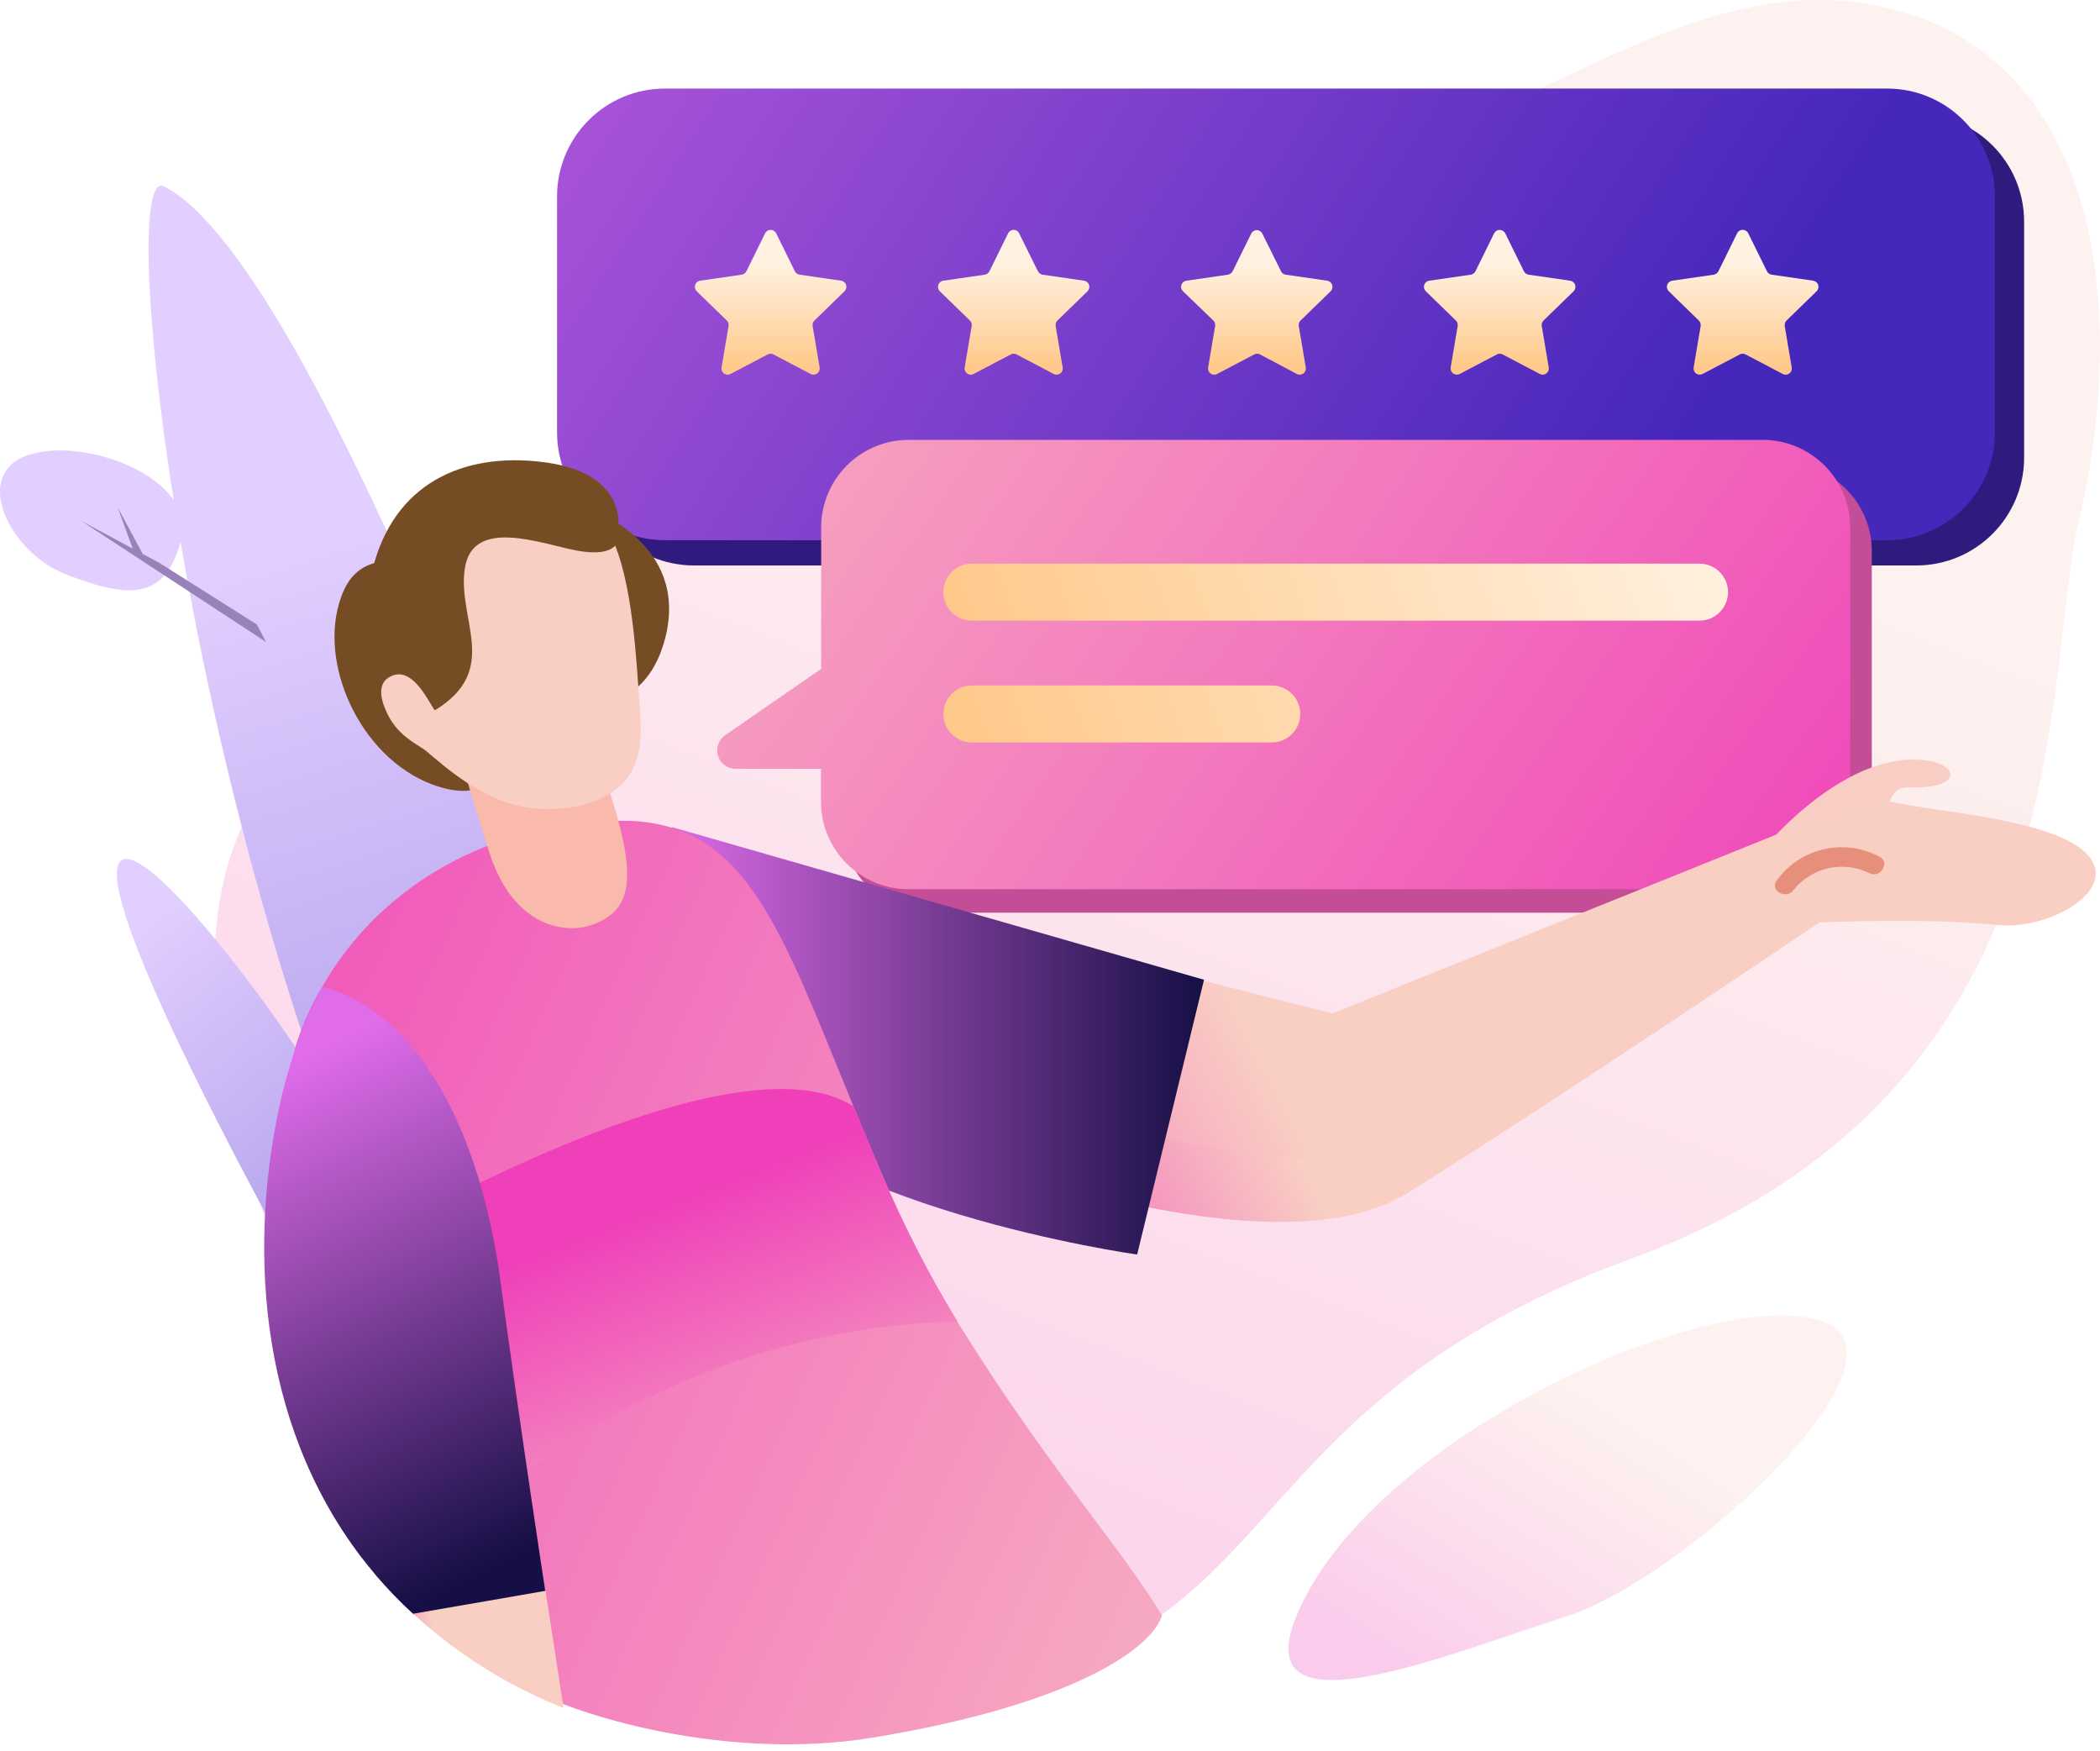
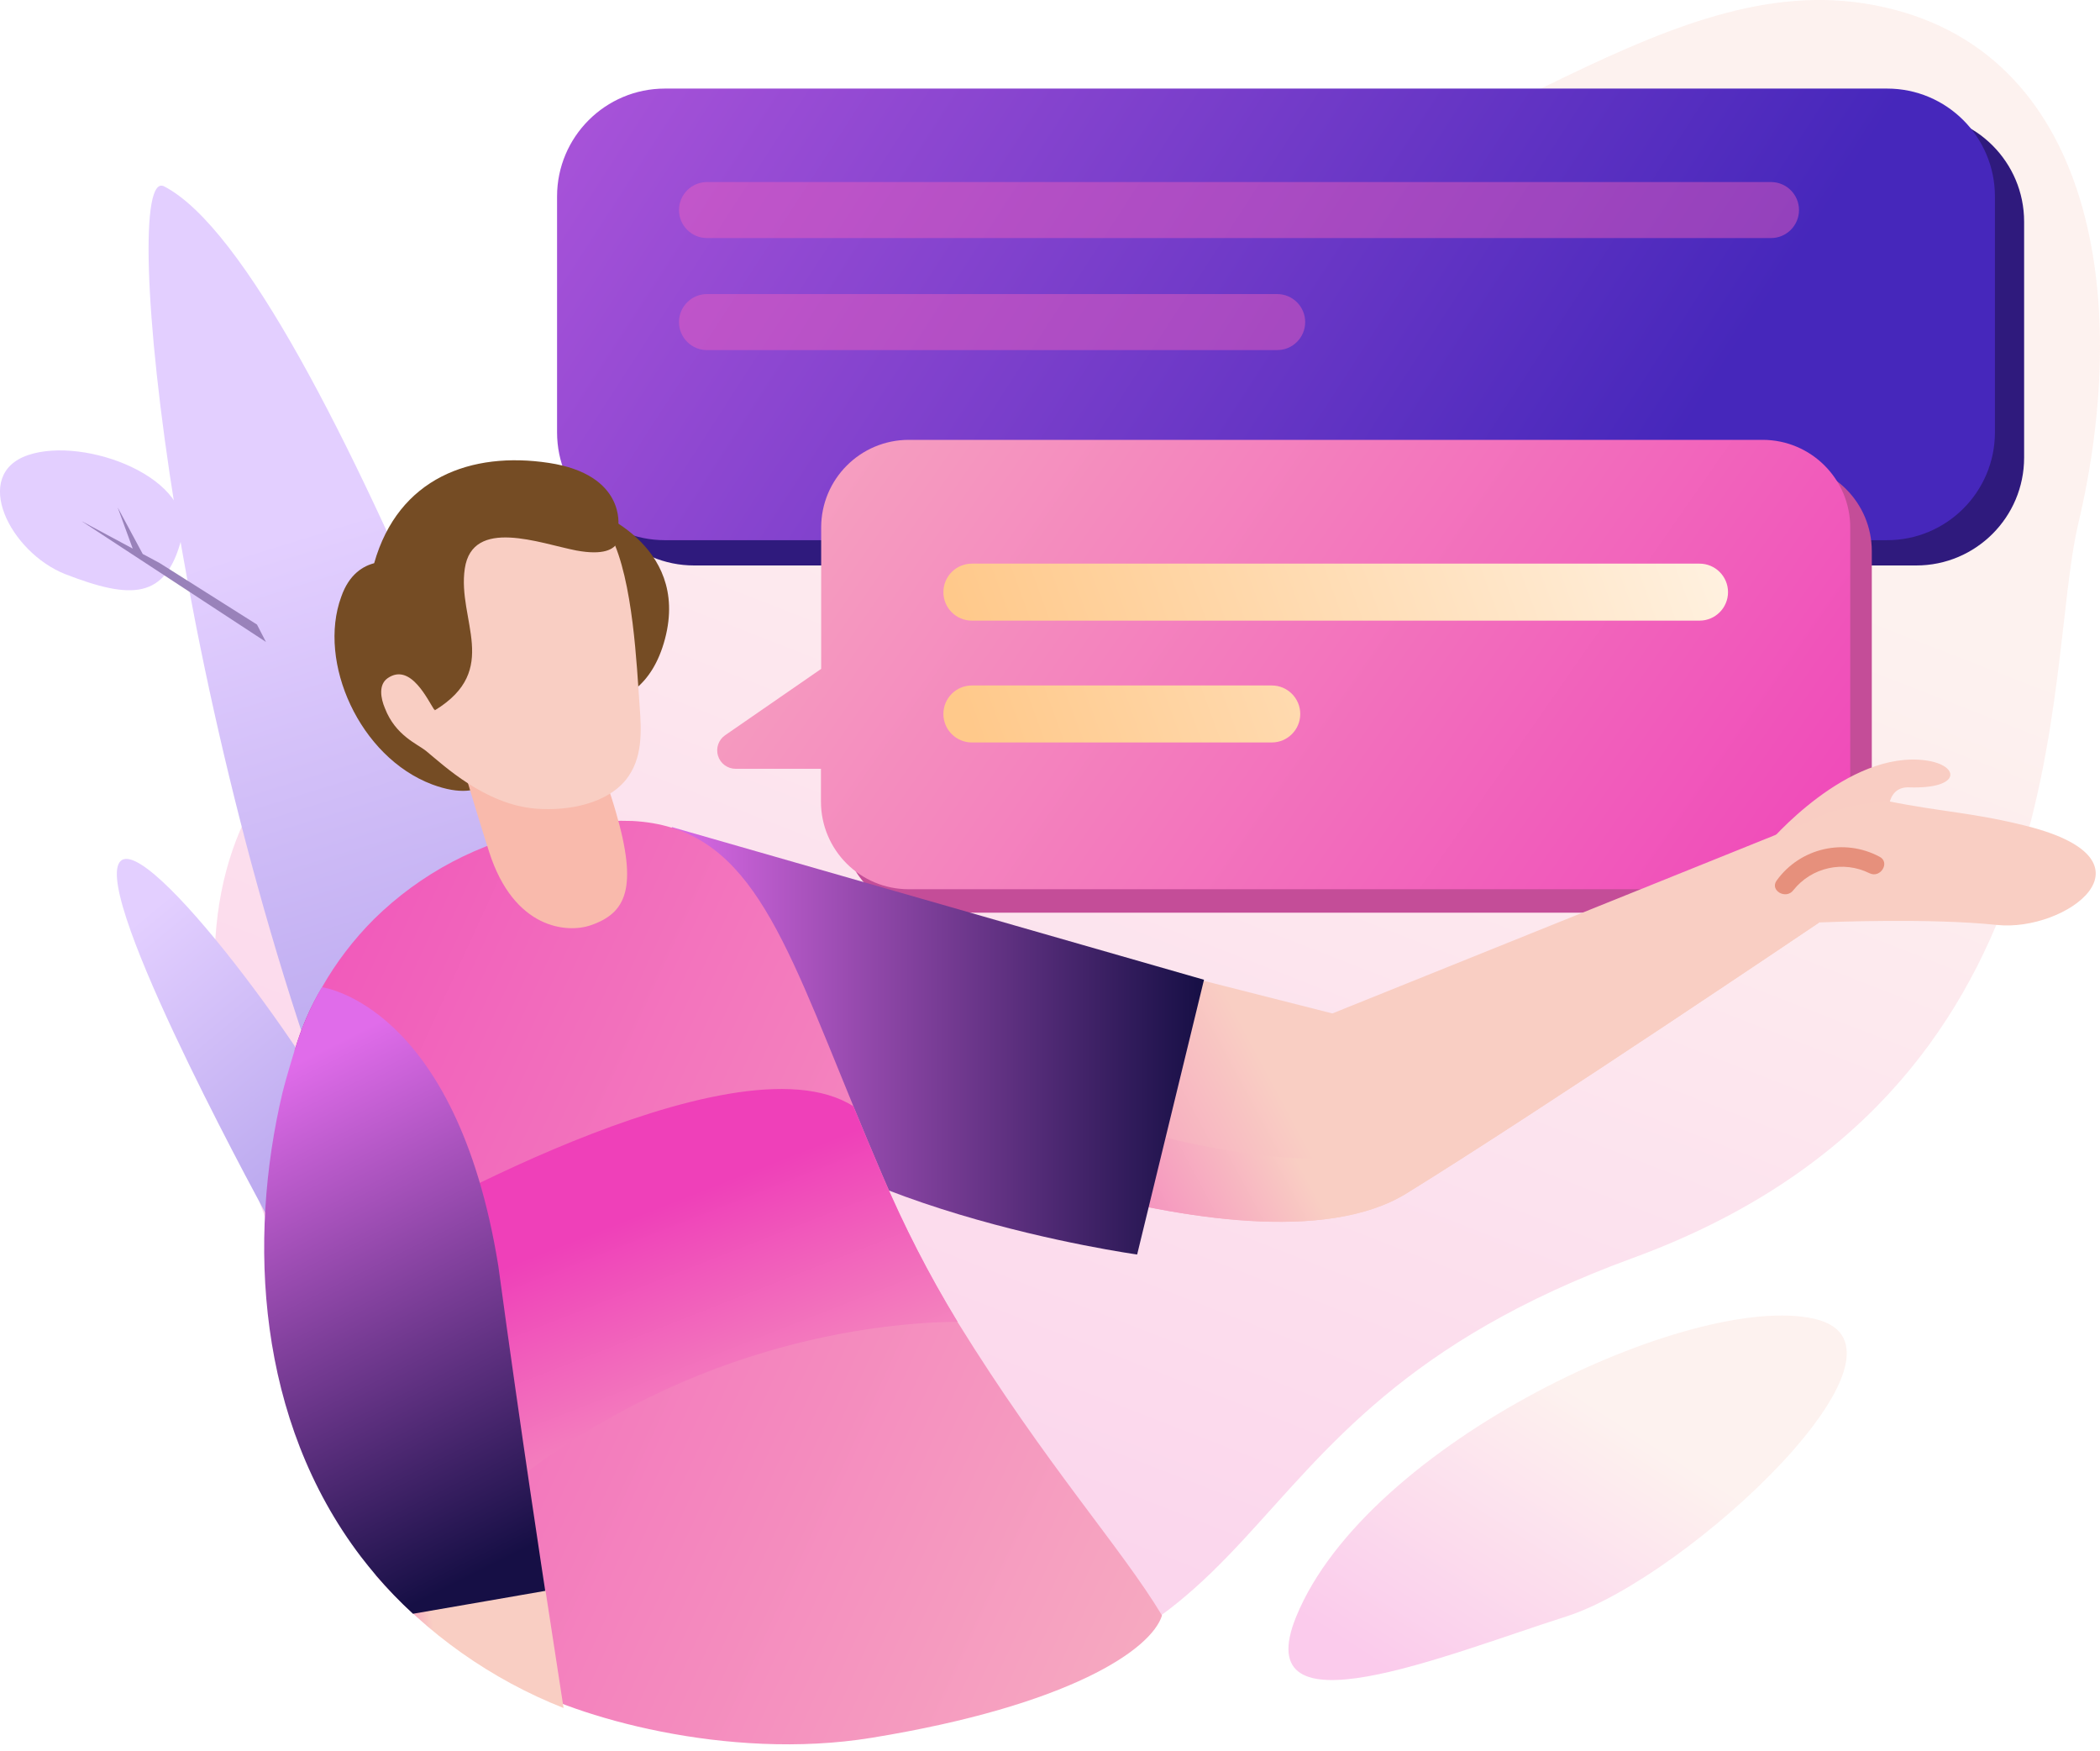
<svg xmlns="http://www.w3.org/2000/svg" width="300px" height="250px" viewBox="0 0 300 250" version="1.1">
  <defs>
-     <linearGradient x1="23.092%" y1="108.278%" x2="59.299%" y2="24.139%" id="linearGradient-1">
+     <linearGradient x1="23.092%" y1="119.099%" x2="59.299%" y2="19.337%" id="linearGradient-1">
      <stop stop-color="#EF40B9" offset="0%" />
      <stop stop-color="#F9CEC3" offset="100%" />
    </linearGradient>
-     <linearGradient x1="10.966%" y1="90.032%" x2="64.741%" y2="34.97%" id="linearGradient-2">
+     <linearGradient x1="23.092%" y1="108.278%" x2="59.299%" y2="24.139%" id="linearGradient-2">
      <stop stop-color="#EF40B9" offset="0%" />
      <stop stop-color="#F9CEC3" offset="100%" />
    </linearGradient>
-     <linearGradient x1="82.163%" y1="56.482%" x2="-55.416%" y2="28.761%" id="linearGradient-3">
+     <linearGradient x1="10.966%" y1="75.301%" x2="64.741%" y2="40.5%" id="linearGradient-3">
+       <stop stop-color="#EF40B9" offset="0%" />
+       <stop stop-color="#F9CEC3" offset="100%" />
+     </linearGradient>
+     <linearGradient x1="10.966%" y1="90.032%" x2="64.741%" y2="34.97%" id="linearGradient-4">
+       <stop stop-color="#EF40B9" offset="0%" />
+       <stop stop-color="#F9CEC3" offset="100%" />
+     </linearGradient>
+     <linearGradient x1="82.163%" y1="56.482%" x2="-55.416%" y2="28.761%" id="linearGradient-5">
      <stop stop-color="#4627BB" offset="0%" />
      <stop stop-color="#E06CEA" offset="100%" />
    </linearGradient>
-     <linearGradient x1="118.12%" y1="67.662%" x2="-56.495%" y2="19.113%" id="linearGradient-4">
+     <linearGradient x1="118.12%" y1="67.662%" x2="-56.495%" y2="19.113%" id="linearGradient-6">
      <stop stop-color="#EF40B9" offset="0%" />
      <stop stop-color="#F9CEC3" offset="100%" />
    </linearGradient>
-     <linearGradient x1="1.222%" y1="51.302%" x2="103.087%" y2="48.584%" id="linearGradient-5">
+     <linearGradient x1="1.222%" y1="51.302%" x2="103.087%" y2="48.584%" id="linearGradient-7">
      <stop stop-color="#FFC98B" offset="0%" />
      <stop stop-color="#FFF2E2" offset="100%" />
    </linearGradient>
-     <linearGradient x1="6.61%" y1="52.546%" x2="230.561%" y2="39.401%" id="linearGradient-6">
+     <linearGradient x1="6.61%" y1="52.546%" x2="230.561%" y2="39.401%" id="linearGradient-8">
      <stop stop-color="#FFC98B" offset="0%" />
      <stop stop-color="#FFF2E2" offset="100%" />
    </linearGradient>
-     <linearGradient x1="50.043%" y1="94.277%" x2="50.043%" y2="22.594%" id="linearGradient-7">
-       <stop stop-color="#FFC98B" offset="0%" />
-       <stop stop-color="#FFF2E2" offset="100%" />
-     </linearGradient>
-     <linearGradient x1="50.046%" y1="94.278%" x2="50.046%" y2="22.607%" id="linearGradient-8">
-       <stop stop-color="#FFC98B" offset="0%" />
-       <stop stop-color="#FFF2E2" offset="100%" />
-     </linearGradient>
-     <linearGradient x1="50.004%" y1="94.269%" x2="50.004%" y2="22.486%" id="linearGradient-9">
-       <stop stop-color="#FFC98B" offset="0%" />
-       <stop stop-color="#FFF2E2" offset="100%" />
-     </linearGradient>
-     <linearGradient x1="50.096%" y1="94.277%" x2="50.096%" y2="22.594%" id="linearGradient-10">
-       <stop stop-color="#FFC98B" offset="0%" />
-       <stop stop-color="#FFF2E2" offset="100%" />
-     </linearGradient>
-     <linearGradient x1="50.069%" y1="94.28%" x2="50.069%" y2="22.636%" id="linearGradient-11">
-       <stop stop-color="#FFC98B" offset="0%" />
-       <stop stop-color="#FFF2E2" offset="100%" />
-     </linearGradient>
-     <linearGradient x1="45.76%" y1="25.643%" x2="54.094%" y2="89.173%" id="linearGradient-12">
+     <linearGradient x1="45.76%" y1="25.643%" x2="54.094%" y2="89.173%" id="linearGradient-9">
      <stop stop-color="#E3CFFF" offset="0%" />
      <stop stop-color="#AA99E8" offset="100%" />
    </linearGradient>
-     <linearGradient x1="24.885%" y1="6.526%" x2="80.429%" y2="114.287%" id="linearGradient-13">
+     <linearGradient x1="24.885%" y1="6.526%" x2="80.429%" y2="114.287%" id="linearGradient-10">
      <stop stop-color="#E3CFFF" offset="0%" />
      <stop stop-color="#AA99E8" offset="100%" />
    </linearGradient>
-     <linearGradient x1="-27.252%" y1="64.355%" x2="25.788%" y2="53.904%" id="linearGradient-14">
+     <linearGradient x1="-27.252%" y1="64.355%" x2="25.788%" y2="53.904%" id="linearGradient-11">
      <stop stop-color="#EF40B9" offset="0%" />
      <stop stop-color="#F9CEC3" offset="100%" />
    </linearGradient>
-     <linearGradient x1="-30.666%" y1="65.811%" x2="24.991%" y2="53.865%" id="linearGradient-15">
+     <linearGradient x1="-30.666%" y1="65.811%" x2="24.991%" y2="53.865%" id="linearGradient-12">
      <stop stop-color="#EF40B9" offset="0%" />
      <stop stop-color="#F9CEC3" offset="100%" />
    </linearGradient>
-     <linearGradient x1="0.042%" y1="50%" x2="100.077%" y2="50%" id="linearGradient-16">
+     <linearGradient x1="0.042%" y1="50%" x2="100.077%" y2="50%" id="linearGradient-13">
      <stop stop-color="#E06CEA" offset="0%" />
      <stop stop-color="#160F45" offset="100%" />
    </linearGradient>
-     <linearGradient x1="-37.404%" y1="11.443%" x2="152.526%" y2="103.119%" id="linearGradient-17">
+     <linearGradient x1="-37.404%" y1="11.443%" x2="152.526%" y2="103.119%" id="linearGradient-14">
      <stop stop-color="#EF40B9" offset="0%" />
      <stop stop-color="#F9CEC3" offset="100%" />
    </linearGradient>
-     <linearGradient x1="41.48%" y1="32.097%" x2="90.751%" y2="122.838%" id="linearGradient-18">
+     <linearGradient x1="41.48%" y1="32.097%" x2="90.751%" y2="122.838%" id="linearGradient-15">
      <stop stop-color="#EF40B9" offset="0%" />
      <stop stop-color="#F9CEC3" offset="100%" />
    </linearGradient>
-     <linearGradient x1="-12.392%" y1="61.821%" x2="29.757%" y2="56.283%" id="linearGradient-19">
+     <linearGradient x1="-12.392%" y1="61.821%" x2="29.757%" y2="56.283%" id="linearGradient-16">
      <stop stop-color="#EF40B9" offset="0%" />
      <stop stop-color="#F9CEC3" offset="100%" />
    </linearGradient>
-     <linearGradient x1="-52.894%" y1="-5.731%" x2="-13.714%" y2="13.881%" id="linearGradient-20">
+     <linearGradient x1="-52.894%" y1="-5.731%" x2="-13.714%" y2="13.881%" id="linearGradient-17">
      <stop stop-color="#EF40B9" offset="0%" />
      <stop stop-color="#F9CEC3" offset="100%" />
    </linearGradient>
-     <linearGradient x1="48.067%" y1="1.462%" x2="51.498%" y2="97.413%" id="linearGradient-21">
+     <linearGradient x1="48.067%" y1="1.462%" x2="51.498%" y2="97.413%" id="linearGradient-18">
      <stop stop-color="#E06CEA" offset="0%" />
      <stop stop-color="#160F45" offset="100%" />
    </linearGradient>
-     <linearGradient x1="38.74%" y1="5.867%" x2="59.245%" y2="97.262%" id="linearGradient-22">
+     <linearGradient x1="38.74%" y1="5.867%" x2="59.245%" y2="97.262%" id="linearGradient-19">
      <stop stop-color="#E06CEA" offset="0%" />
      <stop stop-color="#160F45" offset="100%" />
    </linearGradient>
  </defs>
  <g id="Page-1" stroke="none" stroke-width="1" fill="none" fill-rule="evenodd">
-     <g id="Give-Review" transform="translate(-39, -128)" fill-rule="nonzero">
-       <g id="Give-Review-w300px" transform="translate(38, 127)">
-         <g id="Layer_15" transform="translate(31, 0)" opacity="0.27">
-           <g id="Group" fill="url(#linearGradient-1)">
-             <path d="M266.9,75.77 C261.78,97.41 267.78,157.06 203.21,180.69 C138.21,204.45 158.33,242.89 88.21,244.47 C55.55,245.2 10.03,206.04 1.59,150.76 C-5.49,104.3 28.69,97.54 50.73,77.06 C86.18,44.15 93.73,38.24 137.82,32.64 C177.5,27.64 206.11,-3.25 236.33,1.49 C268.42,6.52 274.87,42.09 266.9,75.77 Z" id="Shape" />
-           </g>
-           <g id="Group" transform="translate(154, 188)" fill="url(#linearGradient-2)">
-             <path d="M1.18,43.87 C11.33,19.05 57.87,-2.59 75.18,1.35 C92.49,5.29 57.07,38.35 39.74,43.87 C22.41,49.39 -5.91,61.19 1.18,43.87 Z" id="Shape" />
-           </g>
+     <g id="social-review" transform="translate(-1, -1)">
+       <g id="Layer_15" opacity="0.27" transform="translate(31, 0)" fill-rule="nonzero">
+         <g id="Group" fill="url(#linearGradient-2)">
+           <path d="M266.9,75.77 C261.78,97.41 267.78,157.06 203.21,180.69 C138.21,204.45 158.33,242.89 88.21,244.47 C55.55,245.2 10.03,206.04 1.59,150.76 C-5.49,104.3 28.69,97.54 50.73,77.06 C86.18,44.15 93.73,38.24 137.82,32.64 C177.5,27.64 206.11,-3.25 236.33,1.49 C268.42,6.52 274.87,42.09 266.9,75.77 Z" id="Shape" />
        </g>
-         <g id="Layer_7" transform="translate(0, 13)">
-           <rect id="Rectangle-path" fill="#2F1A7D" x="84.75" y="4.26" width="205.41" height="64.5" rx="15.41" />
-           <rect id="Rectangle-path" fill="url(#linearGradient-3)" x="80.58" y="0.65" width="205.41" height="64.5" rx="15.41" />
-           <path d="M121.4,86.9 L121.4,66.71 C121.4,59.795 127.005,54.19 133.92,54.19 L255.92,54.19 C262.817,54.218 268.395,59.813 268.4,66.71 L268.4,105.83 C268.4,109.151 267.081,112.335 264.733,114.683 C262.385,117.031 259.201,118.35 255.88,118.35 L133.88,118.35 C130.559,118.353 127.373,117.034 125.024,114.686 C122.676,112.337 121.357,109.151 121.36,105.83 L121.36,101.18" id="Shape" fill="#C44D98" />
-           <path d="M265.32,63.34 L265.32,102.46 C265.325,105.784 264.009,108.974 261.66,111.326 C259.312,113.678 256.124,115 252.8,115 L130.8,115 C123.885,115 118.28,109.395 118.28,102.48 L118.28,97.8 L106.09,97.8 C104.936,97.802 103.916,97.052 103.574,95.95 C103.232,94.848 103.648,93.652 104.6,93 L118.31,83.53 L118.31,63.34 C118.31,56.425 123.915,50.82 130.83,50.82 L252.83,50.82 C259.733,50.837 265.32,56.437 265.32,63.34 Z" id="Shape" fill="url(#linearGradient-4)" />
-           <rect id="Rectangle-path" fill="url(#linearGradient-5)" x="135.77" y="68.5" width="112.09" height="8.14" rx="4.07" />
-           <path d="M139.84,85.9 L182.68,85.9 C184.928,85.9 186.75,87.722 186.75,89.97 L186.75,89.97 C186.75,92.218 184.928,94.04 182.68,94.04 L139.84,94.04 C137.592,94.04 135.77,92.218 135.77,89.97 L135.77,89.97 C135.77,87.722 137.592,85.9 139.84,85.9 Z" id="Rectangle-path" fill="url(#linearGradient-6)" />
-           <path d="M111.9,21.36 L114.55,26.74 C114.683,27.001 114.931,27.182 115.22,27.23 L121.15,28.09 C121.486,28.135 121.766,28.368 121.871,28.691 C121.975,29.013 121.886,29.367 121.64,29.6 L117.35,33.78 C117.14,33.985 117.043,34.28 117.09,34.57 L118.09,40.48 C118.143,40.812 118.005,41.146 117.732,41.343 C117.459,41.539 117.098,41.565 116.8,41.41 L111.49,38.62 C111.235,38.479 110.925,38.479 110.67,38.62 L105.36,41.41 C105.063,41.568 104.702,41.543 104.429,41.345 C104.157,41.147 104.021,40.811 104.08,40.48 L105.08,34.57 C105.132,34.282 105.038,33.986 104.83,33.78 L100.53,29.6 C100.292,29.363 100.208,29.013 100.311,28.695 C100.415,28.376 100.689,28.142 101.02,28.09 L106.96,27.23 C107.249,27.182 107.497,27.001 107.63,26.74 L110.28,21.36 C110.425,21.043 110.741,20.839 111.09,20.839 C111.439,20.839 111.755,21.043 111.9,21.36 Z" id="Shape" fill="url(#linearGradient-7)" />
-           <path d="M146.61,21.36 L149.27,26.74 C149.401,26.998 149.645,27.179 149.93,27.23 L155.87,28.09 C156.201,28.142 156.475,28.376 156.579,28.695 C156.682,29.013 156.598,29.363 156.36,29.6 L152.06,33.78 C151.856,33.989 151.763,34.282 151.81,34.57 L152.81,40.48 C152.869,40.811 152.733,41.147 152.461,41.345 C152.188,41.543 151.827,41.568 151.53,41.41 L146.22,38.62 C145.965,38.479 145.655,38.479 145.4,38.62 L140.09,41.41 C139.793,41.568 139.432,41.543 139.159,41.345 C138.887,41.147 138.751,40.811 138.81,40.48 L139.81,34.57 C139.862,34.282 139.768,33.986 139.56,33.78 L135.26,29.6 C135.022,29.363 134.938,29.013 135.041,28.695 C135.145,28.376 135.419,28.142 135.75,28.09 L141.69,27.23 C141.976,27.183 142.222,27 142.35,26.74 L145,21.36 C145.141,21.041 145.456,20.835 145.805,20.835 C146.154,20.835 146.469,21.041 146.61,21.36 L146.61,21.36 Z" id="Shape" fill="url(#linearGradient-8)" />
-           <path d="M181.33,21.36 L184,26.74 C184.126,27.002 184.373,27.186 184.66,27.23 L190.6,28.09 C190.931,28.142 191.205,28.376 191.309,28.695 C191.412,29.013 191.328,29.363 191.09,29.6 L186.79,33.78 C186.582,33.986 186.488,34.282 186.54,34.57 L187.54,40.48 C187.599,40.811 187.463,41.147 187.191,41.345 C186.918,41.543 186.557,41.568 186.26,41.41 L181,38.62 C180.745,38.479 180.435,38.479 180.18,38.62 L174.87,41.41 C174.573,41.568 174.212,41.543 173.939,41.345 C173.667,41.147 173.531,40.811 173.59,40.48 L174.59,34.57 C174.637,34.282 174.544,33.989 174.34,33.78 L170,29.6 C169.754,29.367 169.665,29.013 169.769,28.691 C169.874,28.368 170.154,28.135 170.49,28.09 L176.43,27.23 C176.715,27.179 176.959,26.998 177.09,26.74 L179.75,21.36 C179.898,21.059 180.204,20.868 180.54,20.868 C180.876,20.868 181.182,21.059 181.33,21.36 L181.33,21.36 Z" id="Shape" fill="url(#linearGradient-9)" />
-           <path d="M216.05,21.36 L218.7,26.74 C218.833,27.001 219.081,27.182 219.37,27.23 L225.31,28.09 C225.641,28.142 225.915,28.376 226.019,28.695 C226.122,29.013 226.038,29.363 225.8,29.6 L221.5,33.78 C221.292,33.986 221.198,34.282 221.25,34.57 L222.25,40.48 C222.309,40.811 222.173,41.147 221.901,41.345 C221.628,41.543 221.267,41.568 220.97,41.41 L215.66,38.62 C215.405,38.479 215.095,38.479 214.84,38.62 L209.53,41.41 C209.232,41.565 208.871,41.539 208.598,41.343 C208.325,41.146 208.187,40.812 208.24,40.48 L209.24,34.57 C209.287,34.28 209.19,33.985 208.98,33.78 L204.69,29.6 C204.444,29.367 204.355,29.013 204.459,28.691 C204.564,28.368 204.844,28.135 205.18,28.09 L211.11,27.23 C211.399,27.182 211.647,27.001 211.78,26.74 L214.43,21.36 C214.575,21.043 214.891,20.839 215.24,20.839 C215.589,20.839 215.905,21.043 216.05,21.36 Z" id="Shape" fill="url(#linearGradient-10)" />
-           <path d="M250.77,21.36 L253.42,26.74 C253.553,27.001 253.801,27.182 254.09,27.23 L260.02,28.09 C260.356,28.135 260.636,28.368 260.741,28.691 C260.845,29.013 260.756,29.367 260.51,29.6 L256.22,33.78 C256.014,33.988 255.918,34.28 255.96,34.57 L256.96,40.48 C257.019,40.811 256.883,41.147 256.611,41.345 C256.338,41.543 255.977,41.568 255.68,41.41 L250.37,38.62 C250.111,38.48 249.799,38.48 249.54,38.62 L244.23,41.41 C243.933,41.568 243.572,41.543 243.299,41.345 C243.027,41.147 242.891,40.811 242.95,40.48 L243.95,34.57 C243.992,34.28 243.896,33.988 243.69,33.78 L239.4,29.6 C239.154,29.367 239.065,29.013 239.169,28.691 C239.274,28.368 239.554,28.135 239.89,28.09 L245.82,27.23 C246.109,27.182 246.357,27.001 246.49,26.74 L249.14,21.36 C249.282,21.037 249.602,20.828 249.955,20.828 C250.308,20.828 250.628,21.037 250.77,21.36 L250.77,21.36 Z" id="Shape" fill="url(#linearGradient-11)" />
-           <path d="M24.45,14.62 C17.72,11.15 26,93.36 52.79,159.1 C74.68,212.85 106.33,192.16 96.09,164.61 C85.85,137.06 47.28,26.43 24.45,14.62 Z" id="Shape" fill="url(#linearGradient-12)" />
-           <path d="M10.32,70 C2.4,66.86 -3.14,55.77 5,53 C13.14,50.23 29.16,56.37 26.91,65 C24.66,73.63 19.74,73.65 10.32,70 Z" id="Shape" fill="#E3CFFF" />
-           <polygon id="Shape" fill="#9982BA" points="17.81 60.47 19.96 66.35 12.64 62.42 38.99 79.68 37.71 77.2 23.8 68.41 21.39 67.12" />
-           <path d="M39.72,162.72 C39.72,162.72 15.72,119.13 17.82,111.72 C19.92,104.31 45.21,138 51.81,152 C58.41,166 46.81,174.86 39.72,162.77" id="Shape" fill="url(#linearGradient-13)" />
+         <g id="Group" transform="translate(154, 188)" fill="url(#linearGradient-4)">
+           <path d="M1.18,43.87 C11.33,19.05 57.87,-2.59 75.18,1.35 C92.49,5.29 57.07,38.35 39.74,43.87 C22.41,49.39 -5.91,61.19 1.18,43.87 Z" id="Shape" />
        </g>
-         <g id="Layer_16" transform="translate(38, 66)">
-           <path d="M215.32,55.79 C215.72,55.26 226.94,42.09 238.11,43.6 C243.01,44.27 243.28,47.71 235.73,47.45 C232.06,47.32 232.81,52.22 232.81,52.22 L215.32,55.79 Z" id="Shape" fill="#F9CDC3" />
-           <path d="M248.25,67.1 C238.83,66.1 224.25,66.69 222.98,66.74 L222.89,66.74 C222.89,66.74 183.31,93.46 163.94,105.43 C152.39,112.57 131.35,108.95 116.22,104.85 C110.2,103.236 104.265,101.317 98.44,99.1 L127,73.06 L153.34,79.74 L221.45,52.31 C221.45,52.31 225.05,50.05 232.56,49.39 C240.56,51.01 244.9,51.03 252.66,53.01 C272.05,57.94 258.11,68.16 248.25,67.1 Z" id="Shape" fill="url(#linearGradient-14)" />
-           <path d="M222.89,66.75 C222.89,66.75 183.31,93.47 163.94,105.44 C152.39,112.58 131.35,108.96 116.22,104.86 C115.488,101.15 115.771,97.312 117.04,93.75 C117.04,93.75 140.32,102.48 158.95,100.15 C177.58,97.82 214.48,66.72 222.89,66.75 Z" id="Shape" fill="url(#linearGradient-15)" />
-           <path d="M59,53.13 L135,74.93 L125.45,114.17 C125.45,114.17 77.89,107.57 64.59,88.17 C51.29,68.77 59,53.13 59,53.13 Z" id="Shape" fill="url(#linearGradient-16)" />
-           <path d="M129,165.72 C127.52,170.55 115.86,178.58 87.48,183.2 C66.87,186.54 44.89,180.14 36.62,175.2 L32.62,163.66 L5.08,85.05 C5.986,81.875 7.304,78.833 9,76 C11.032,72.434 13.534,69.158 16.44,66.26 C23.072,59.735 31.472,55.299 40.6,53.5 C44.768,52.537 49.044,52.117 53.32,52.25 C69.77,53.11 74.61,67.88 84.91,92.98 C86.19,96.1 87.567,99.38 89.04,102.82 C92.111,110.073 95.707,117.091 99.8,123.82 C112.55,144.42 123.16,156 129,165.72 Z" id="Shape" fill="url(#linearGradient-17)" />
-           <path d="M99.8,123.78 C88.6,123.89 59.87,126.63 32.74,149.64 L17.52,111.32 C17.52,111.32 67.68,82 84.91,93 C86.19,96.12 87.567,99.4 89.04,102.84 C92.113,110.072 95.709,117.071 99.8,123.78 L99.8,123.78 Z" id="Shape" fill="url(#linearGradient-18)" />
-           <path d="M43.51,178.94 C33.185,174.866 23.99,168.37 16.7,160 L33.94,148.34 L40.94,162.23 L43.51,178.94 Z" id="Shape" fill="url(#linearGradient-19)" />
-           <path d="M19.88,15.41 C19.88,15.41 14,13.75 11.75,20.23 C8.32,29.56 14.36,43.13 24.75,47.04 C32.85,50.04 34.07,44.67 34.07,44.67 L19.88,15.41 Z" id="Shape" fill="#754C24" />
-           <path d="M47.17,7.68 C47.17,7.68 61.63,12.5 58,26.24 C54.37,39.98 40.84,34.86 40.84,34.86 L47.17,7.68 Z" id="Shape" fill="#754C24" />
-           <path d="M47.38,67.15 C44.06,68.29 36.44,67.76 32.88,56.68 C31.62,52.74 30.16,47.94 28.81,43.39 C27.72,39.75 26.7,36.27 25.9,33.51 C25.9,33.51 25.9,33.51 25.9,33.46 C24.9,30.06 24.26,27.78 24.24,27.68 C24.43,27.77 37.39,34.27 46.08,36.76 C47.777,37.317 49.538,37.653 51.32,37.76 C51.32,37.76 48.44,37.76 49.05,43.83 C49.311,45.535 49.74,47.209 50.33,48.83 C50.53,49.47 50.74,50.13 50.94,50.83 C54.19,61.89 52.44,65.41 47.38,67.15 Z" id="Shape" fill="#F9BAAC" />
-           <path d="M42.18,6.45 C37.359,5.68 32.45,7.153 28.85,10.45 C25.729,13.469 23.873,17.563 23.66,21.9 C23.36,26.06 26.85,25.38 28,29.43 C28.27,30.81 24.94,34.8 25.09,36.43 C24.2,35.22 21.73,29.56 18.39,31.85 C17.04,32.78 17.39,34.74 17.98,36.13 C19.49,40.07 22.64,41.25 23.89,42.27 C26.33,44.27 32.27,49.91 39.54,50.49 C44.35,50.87 49.72,49.72 52.43,46.35 C54.82,43.35 54.65,39.48 54.38,35.89 C53.96,30.14 53.46,17.89 50.28,11.59 C48.723,8.524 45.617,6.553 42.18,6.45 L42.18,6.45 Z" id="Shape" fill="url(#linearGradient-20)" />
-           <path d="M51.32,10.15 C51.32,10.15 53.12,15.06 45.32,13.62 C40.16,12.62 30.5,8.84 29.4,16.2 C28.3,23.56 34.6,30.66 25.13,36.44 C25.13,36.44 18.82,23.69 16.45,15.44 C19.92,3.22 30.34,-0.56 41.39,1.11 C52.44,2.78 51.32,10.15 51.32,10.15 Z" id="Shape" fill="#754C24" />
-           <path d="M9,76 L5.18,84.89 C6.085,81.782 7.368,78.796 9,76 Z" id="Shape" fill="url(#linearGradient-21)" />
-           <path d="M40.89,162.21 L32.54,163.66 L22,165.48 C20.122,163.757 18.352,161.92 16.7,159.98 C15.96,159.11 15.25,158.22 14.56,157.33 C-0.28,137.83 -1.65,112.15 3.36,91.03 C3.81,89.15 5.14,84.84 5.14,84.84 C6.062,81.747 7.358,78.778 9,76 L9,76 C9,76 28.16,78.41 34.19,115.81 C37.39,139.45 40.89,162.21 40.89,162.21 Z" id="Shape" fill="url(#linearGradient-22)" />
-           <path d="M219.2,62.13 C221.804,58.861 226.339,57.857 230.08,59.72 C231.67,60.49 233.08,58.12 231.47,57.34 C226.422,54.662 220.173,56.113 216.82,60.74 C215.76,62.17 218.15,63.54 219.2,62.13 L219.2,62.13 Z" id="Shape" fill="#E6907C" />
-         </g>
+       </g>
+       <g id="Layer_7" transform="translate(0, 13)" fill-rule="nonzero">
+         <rect id="Rectangle-path" fill="#2F1A7D" x="84.75" y="4.26" width="205.41" height="64.5" rx="15.41" />
+         <rect id="Rectangle-path" fill="url(#linearGradient-5)" x="80.58" y="0.65" width="205.41" height="64.5" rx="15.41" />
+         <path d="M121.4,86.9 L121.4,66.71 C121.4,59.795 127.005,54.19 133.92,54.19 L255.92,54.19 C262.817,54.218 268.395,59.813 268.4,66.71 L268.4,105.83 C268.4,109.151 267.081,112.335 264.733,114.683 C262.385,117.031 259.201,118.35 255.88,118.35 L133.88,118.35 C130.559,118.353 127.373,117.034 125.024,114.686 C122.676,112.337 121.357,109.151 121.36,105.83 L121.36,101.18" id="Shape" fill="#C44D98" />
+         <path d="M265.32,63.34 L265.32,102.46 C265.325,105.784 264.009,108.974 261.66,111.326 C259.312,113.678 256.124,115 252.8,115 L130.8,115 C123.885,115 118.28,109.395 118.28,102.48 L118.28,97.8 L106.09,97.8 C104.936,97.802 103.916,97.052 103.574,95.95 C103.232,94.848 103.648,93.652 104.6,93 L118.31,83.53 L118.31,63.34 C118.31,56.425 123.915,50.82 130.83,50.82 L252.83,50.82 C259.733,50.837 265.32,56.437 265.32,63.34 Z" id="Shape" fill="url(#linearGradient-6)" />
+         <rect id="Rectangle-path" fill="url(#linearGradient-7)" x="135.77" y="68.5" width="112.09" height="8.14" rx="4.07" />
+         <path d="M139.84,85.9 L182.68,85.9 C184.928,85.9 186.75,87.722 186.75,89.97 L186.75,89.97 C186.75,92.218 184.928,94.04 182.68,94.04 L139.84,94.04 C137.592,94.04 135.77,92.218 135.77,89.97 L135.77,89.97 C135.77,87.722 137.592,85.9 139.84,85.9 Z" id="Rectangle-path" fill="url(#linearGradient-8)" />
+         <path d="M24.45,14.62 C17.72,11.15 26,93.36 52.79,159.1 C74.68,212.85 106.33,192.16 96.09,164.61 C85.85,137.06 47.28,26.43 24.45,14.62 Z" id="Shape" fill="url(#linearGradient-9)" />
+         <path d="M10.32,70 C2.4,66.86 -3.14,55.77 5,53 C13.14,50.23 29.16,56.37 26.91,65 C24.66,73.63 19.74,73.65 10.32,70 Z" id="Shape" fill="#E3CFFF" />
+         <polygon id="Shape" fill="#9982BA" points="17.81 60.47 19.96 66.35 12.64 62.42 38.99 79.68 37.71 77.2 23.8 68.41 21.39 67.12" />
+         <path d="M39.72,162.72 C39.72,162.72 15.72,119.13 17.82,111.72 C19.92,104.31 45.21,138 51.81,152 C58.41,166 46.81,174.86 39.72,162.77" id="Shape" fill="url(#linearGradient-10)" />
+       </g>
+       <rect id="Rectangle" fill="#F161BB" opacity="0.447" x="98" y="27" width="160" height="8" rx="4" />
+       <path d="M102,43 L183.455,43 C185.664,43 187.455,44.791 187.455,47 L187.455,47 C187.455,49.209 185.664,51 183.455,51 L102,51 C99.791,51 98,49.209 98,47 L98,47 C98,44.791 99.791,43 102,43 Z" id="Rectangle" fill="#F161BB" opacity="0.447" />
+       <g id="Layer_16" transform="translate(38, 66)" fill-rule="nonzero">
+         <path d="M215.32,55.79 C215.72,55.26 226.94,42.09 238.11,43.6 C243.01,44.27 243.28,47.71 235.73,47.45 C232.06,47.32 232.81,52.22 232.81,52.22 L215.32,55.79 Z" id="Shape" fill="#F9CDC3" />
+         <path d="M248.25,67.1 C238.83,66.1 224.25,66.69 222.98,66.74 L222.89,66.74 C222.89,66.74 183.31,93.46 163.94,105.43 C152.39,112.57 131.35,108.95 116.22,104.85 C110.2,103.236 104.265,101.317 98.44,99.1 L127,73.06 L153.34,79.74 L221.45,52.31 C221.45,52.31 225.05,50.05 232.56,49.39 C240.56,51.01 244.9,51.03 252.66,53.01 C272.05,57.94 258.11,68.16 248.25,67.1 Z" id="Shape" fill="url(#linearGradient-11)" />
+         <path d="M222.89,66.75 C222.89,66.75 183.31,93.47 163.94,105.44 C152.39,112.58 131.35,108.96 116.22,104.86 C115.488,101.15 115.771,97.312 117.04,93.75 C117.04,93.75 140.32,102.48 158.95,100.15 C177.58,97.82 214.48,66.72 222.89,66.75 Z" id="Shape" fill="url(#linearGradient-12)" />
+         <path d="M59,53.13 L135,74.93 L125.45,114.17 C125.45,114.17 77.89,107.57 64.59,88.17 C51.29,68.77 59,53.13 59,53.13 Z" id="Shape" fill="url(#linearGradient-13)" />
+         <path d="M129,165.72 C127.52,170.55 115.86,178.58 87.48,183.2 C66.87,186.54 44.89,180.14 36.62,175.2 L32.62,163.66 L5.08,85.05 C5.986,81.875 7.304,78.833 9,76 C11.032,72.434 13.534,69.158 16.44,66.26 C23.072,59.735 31.472,55.299 40.6,53.5 C44.768,52.537 49.044,52.117 53.32,52.25 C69.77,53.11 74.61,67.88 84.91,92.98 C86.19,96.1 87.567,99.38 89.04,102.82 C92.111,110.073 95.707,117.091 99.8,123.82 C112.55,144.42 123.16,156 129,165.72 Z" id="Shape" fill="url(#linearGradient-14)" />
+         <path d="M99.8,123.78 C88.6,123.89 59.87,126.63 32.74,149.64 L17.52,111.32 C17.52,111.32 67.68,82 84.91,93 C86.19,96.12 87.567,99.4 89.04,102.84 C92.113,110.072 95.709,117.071 99.8,123.78 L99.8,123.78 Z" id="Shape" fill="url(#linearGradient-15)" />
+         <path d="M43.51,178.94 C33.185,174.866 23.99,168.37 16.7,160 L33.94,148.34 L40.94,162.23 L43.51,178.94 Z" id="Shape" fill="url(#linearGradient-16)" />
+         <path d="M19.88,15.41 C19.88,15.41 14,13.75 11.75,20.23 C8.32,29.56 14.36,43.13 24.75,47.04 C32.85,50.04 34.07,44.67 34.07,44.67 L19.88,15.41 Z" id="Shape" fill="#754C24" />
+         <path d="M47.17,7.68 C47.17,7.68 61.63,12.5 58,26.24 C54.37,39.98 40.84,34.86 40.84,34.86 L47.17,7.68 Z" id="Shape" fill="#754C24" />
+         <path d="M47.38,67.15 C44.06,68.29 36.44,67.76 32.88,56.68 C31.62,52.74 30.16,47.94 28.81,43.39 C27.72,39.75 26.7,36.27 25.9,33.51 C25.9,33.51 25.9,33.51 25.9,33.46 C24.9,30.06 24.26,27.78 24.24,27.68 C24.43,27.77 37.39,34.27 46.08,36.76 C47.777,37.317 49.538,37.653 51.32,37.76 C51.32,37.76 48.44,37.76 49.05,43.83 C49.311,45.535 49.74,47.209 50.33,48.83 C50.53,49.47 50.74,50.13 50.94,50.83 C54.19,61.89 52.44,65.41 47.38,67.15 Z" id="Shape" fill="#F9BAAC" />
+         <path d="M42.18,6.45 C37.359,5.68 32.45,7.153 28.85,10.45 C25.729,13.469 23.873,17.563 23.66,21.9 C23.36,26.06 26.85,25.38 28,29.43 C28.27,30.81 24.94,34.8 25.09,36.43 C24.2,35.22 21.73,29.56 18.39,31.85 C17.04,32.78 17.39,34.74 17.98,36.13 C19.49,40.07 22.64,41.25 23.89,42.27 C26.33,44.27 32.27,49.91 39.54,50.49 C44.35,50.87 49.72,49.72 52.43,46.35 C54.82,43.35 54.65,39.48 54.38,35.89 C53.96,30.14 53.46,17.89 50.28,11.59 C48.723,8.524 45.617,6.553 42.18,6.45 L42.18,6.45 Z" id="Shape" fill="url(#linearGradient-17)" />
+         <path d="M51.32,10.15 C51.32,10.15 53.12,15.06 45.32,13.62 C40.16,12.62 30.5,8.84 29.4,16.2 C28.3,23.56 34.6,30.66 25.13,36.44 C25.13,36.44 18.82,23.69 16.45,15.44 C19.92,3.22 30.34,-0.56 41.39,1.11 C52.44,2.78 51.32,10.15 51.32,10.15 Z" id="Shape" fill="#754C24" />
+         <path d="M9,76 L5.18,84.89 C6.085,81.782 7.368,78.796 9,76 Z" id="Shape" fill="url(#linearGradient-18)" />
+         <path d="M40.89,162.21 L32.54,163.66 L22,165.48 C20.122,163.757 18.352,161.92 16.7,159.98 C15.96,159.11 15.25,158.22 14.56,157.33 C-0.28,137.83 -1.65,112.15 3.36,91.03 C3.81,89.15 5.14,84.84 5.14,84.84 C6.062,81.747 7.358,78.778 9,76 L9,76 C9,76 28.16,78.41 34.19,115.81 C37.39,139.45 40.89,162.21 40.89,162.21 Z" id="Shape" fill="url(#linearGradient-19)" />
+         <path d="M219.2,62.13 C221.804,58.861 226.339,57.857 230.08,59.72 C231.67,60.49 233.08,58.12 231.47,57.34 C226.422,54.662 220.173,56.113 216.82,60.74 C215.76,62.17 218.15,63.54 219.2,62.13 L219.2,62.13 Z" id="Shape" fill="#E6907C" />
      </g>
    </g>
  </g>
</svg>
